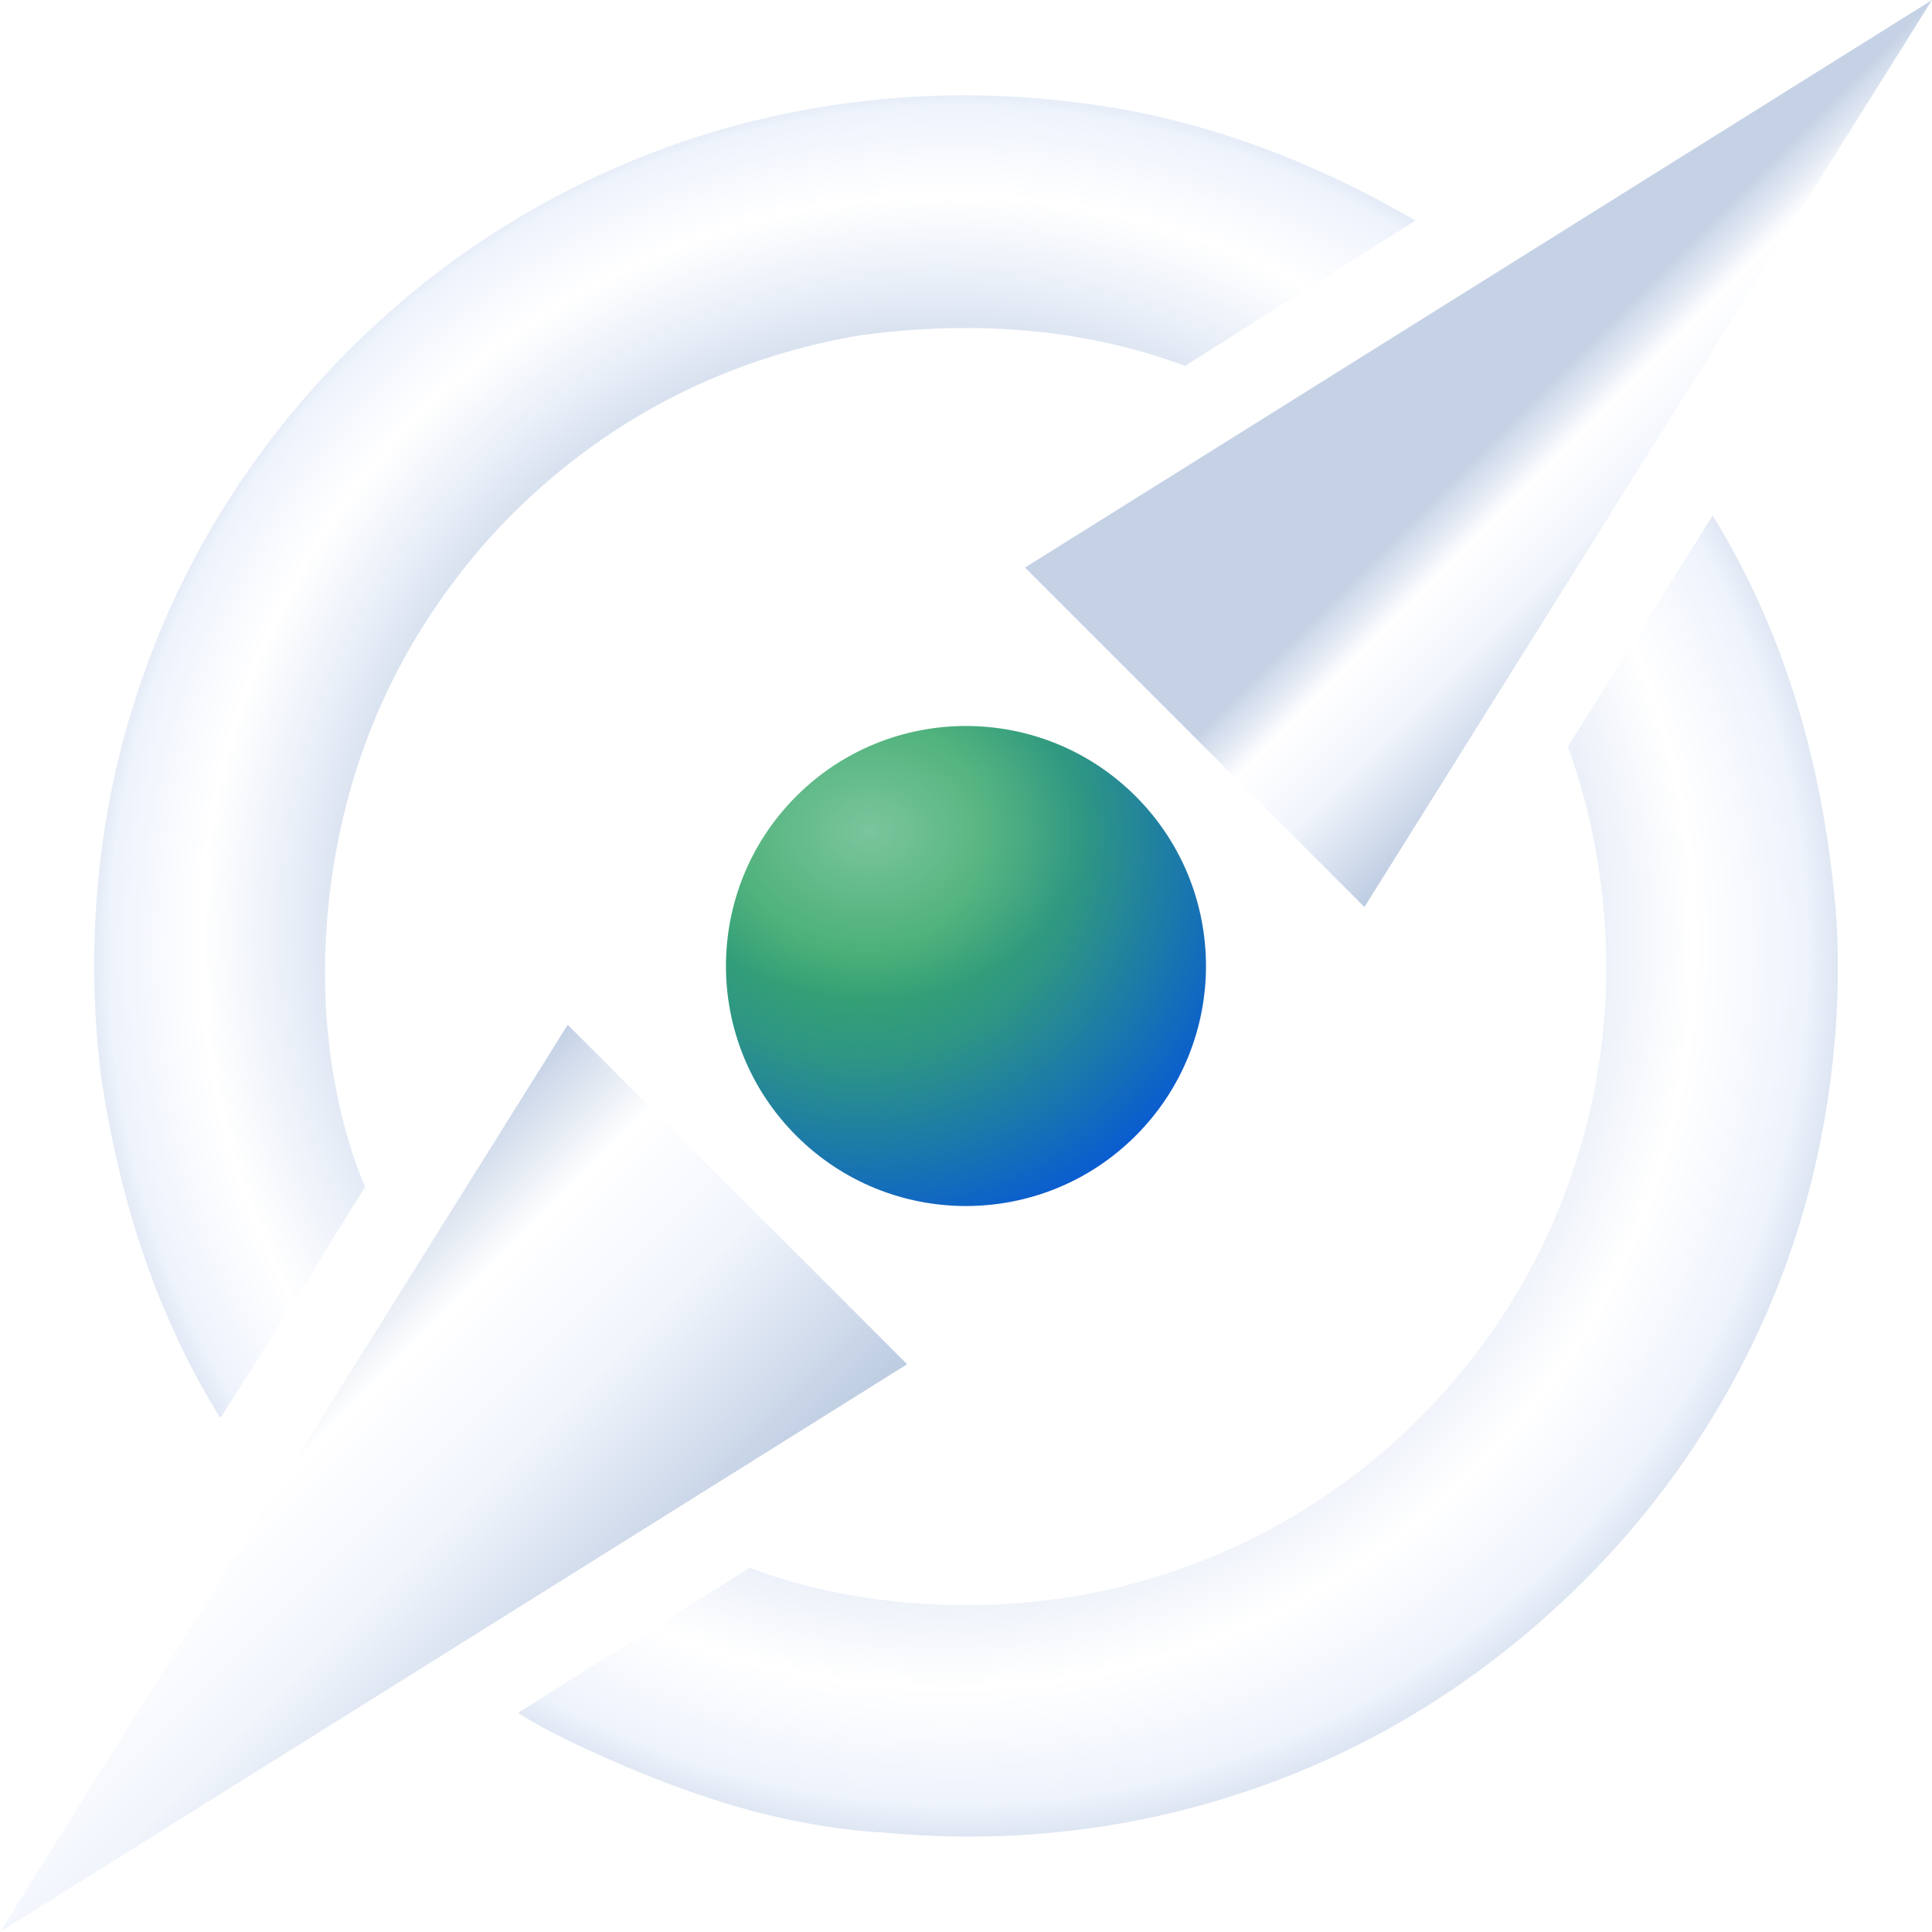
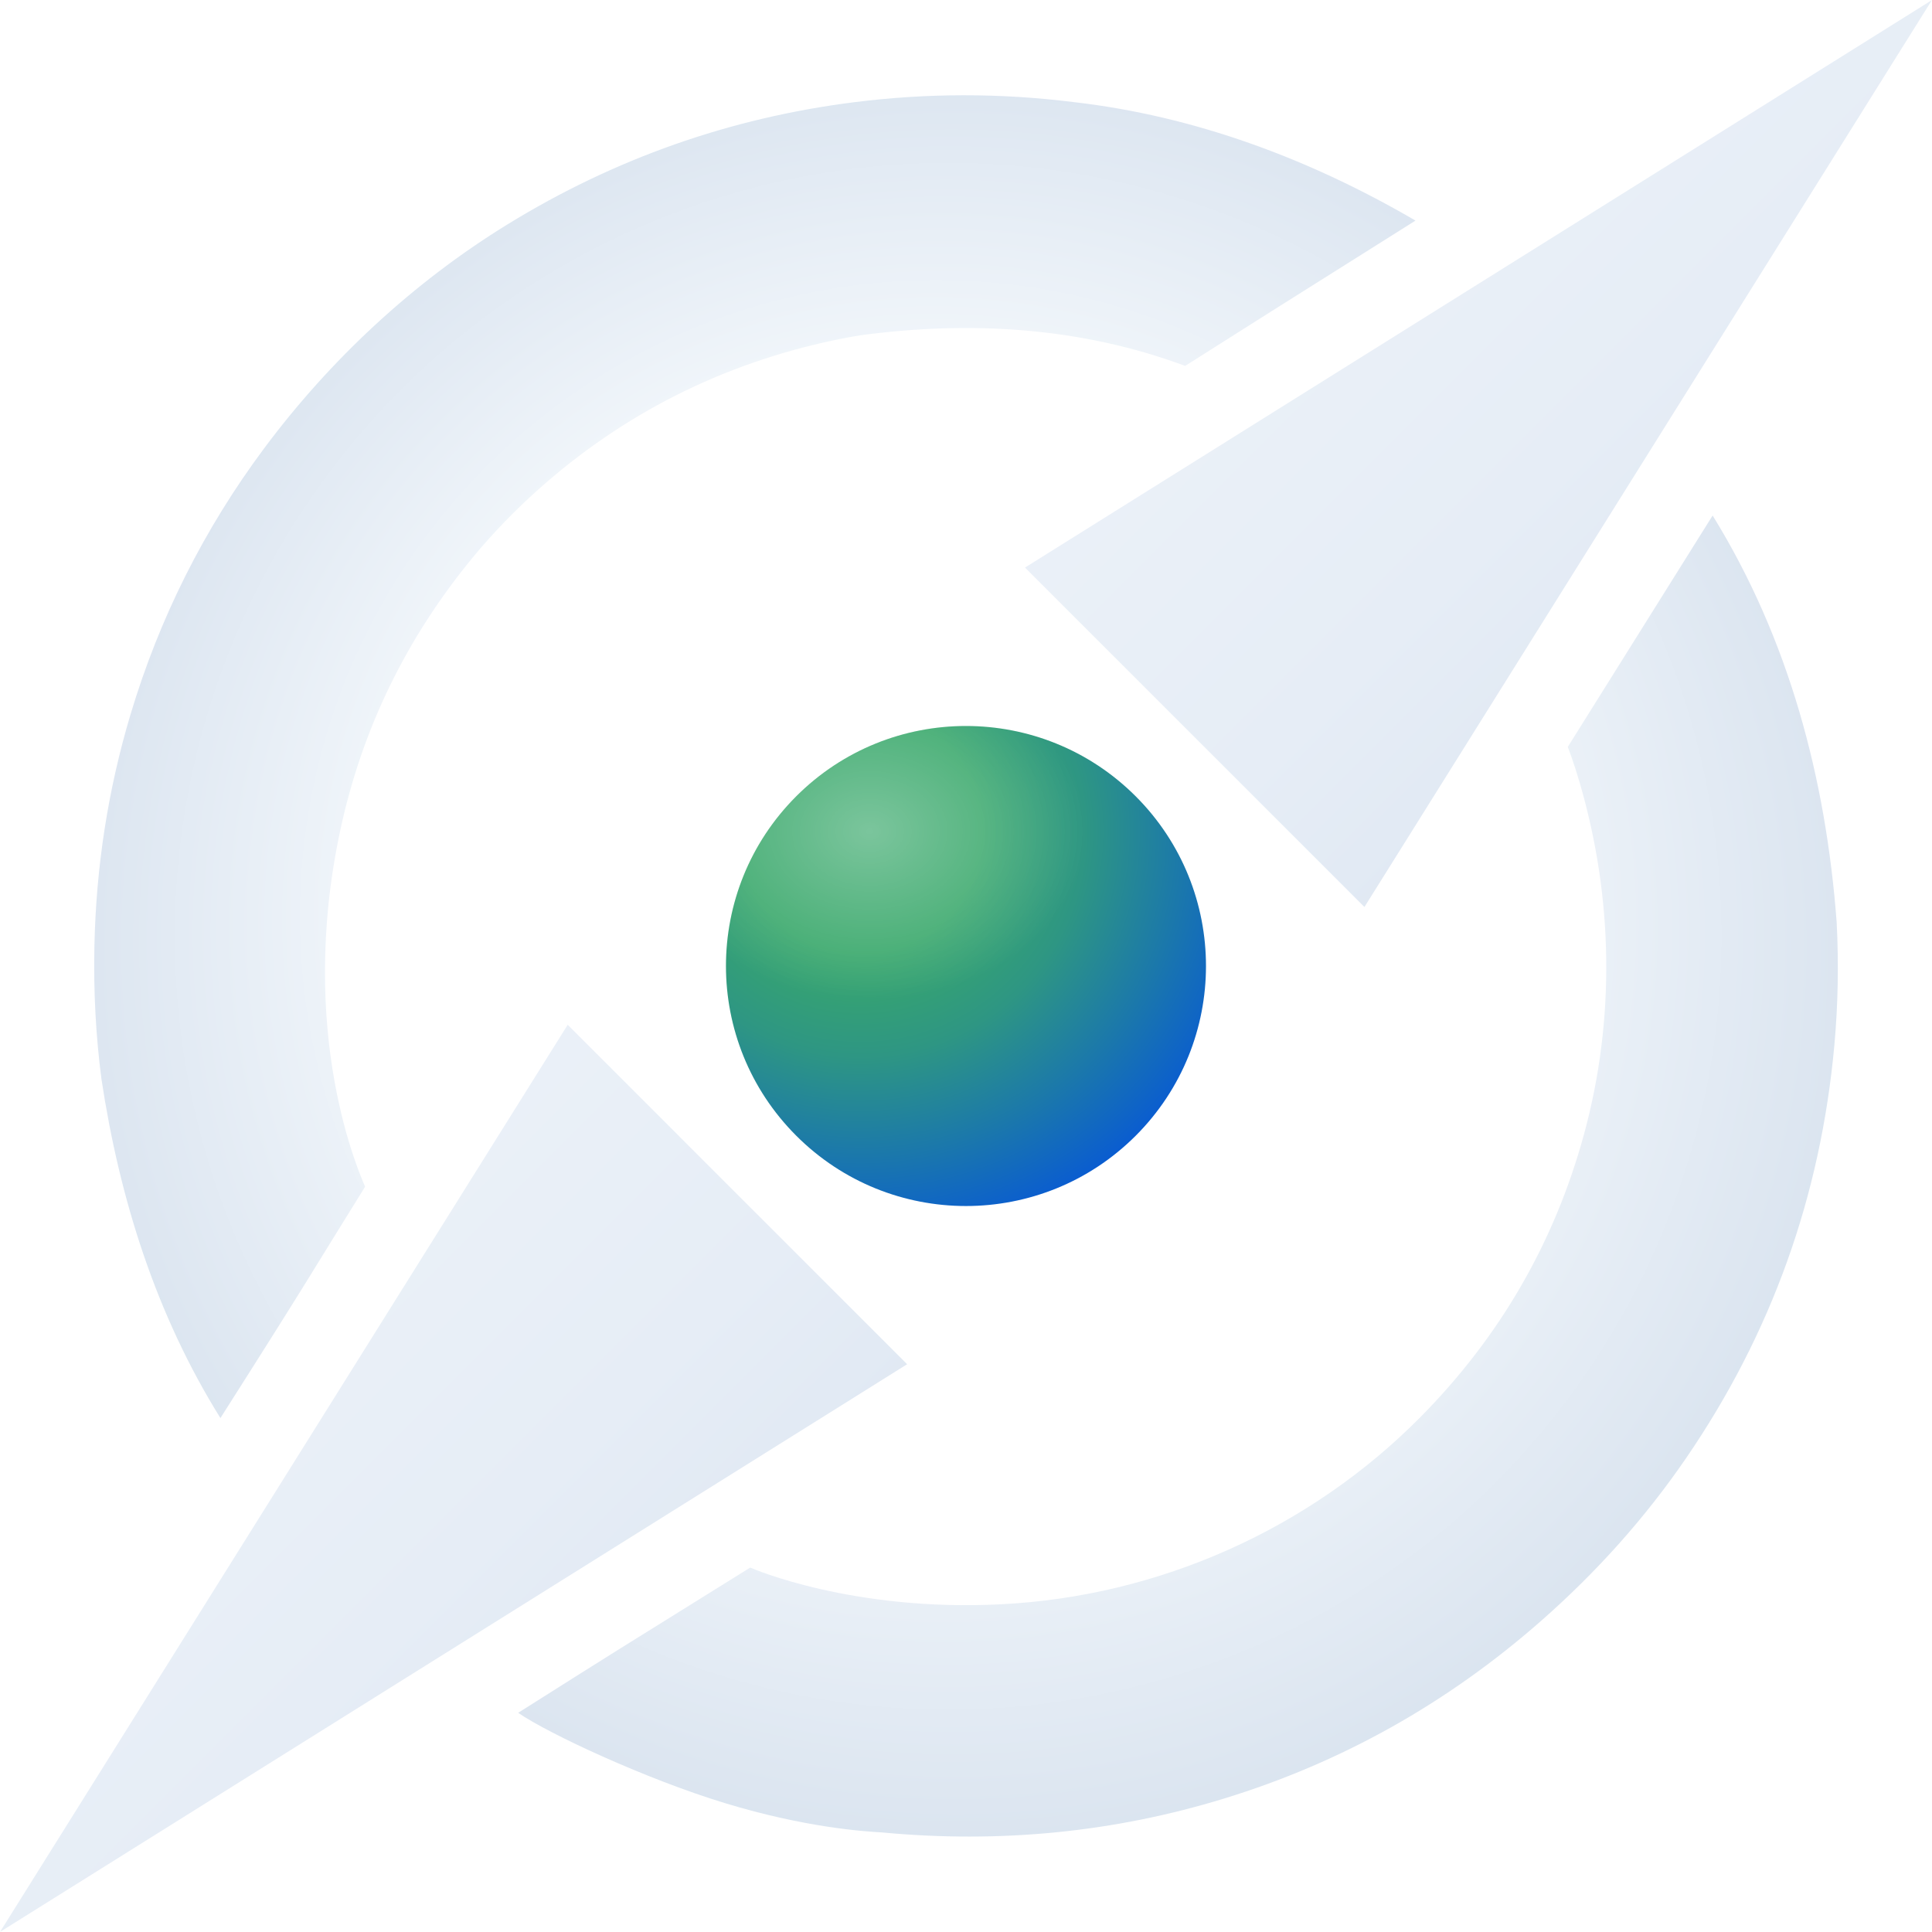
<svg xmlns="http://www.w3.org/2000/svg" width="500" zoomAndPan="magnify" viewBox="0 0 375 375" height="500" preserveAspectRatio="xMidYMid meet" version="1.0">
  <defs>
    <clipPath id="a3957e5701">
      <path d="M 198 0 L 375 0 L 375 177 L 198 177 Z M 198 0 " clip-rule="nonzero" />
    </clipPath>
    <clipPath id="6afbb346e6">
      <path d="M 342.047 -32.93 L 407.93 32.953 L 264.836 176.047 L 198.953 110.164 Z M 342.047 -32.93 " clip-rule="nonzero" />
    </clipPath>
    <clipPath id="dbfe783954">
      <path d="M 374.988 0.012 L 264.836 176.047 L 198.953 110.164 Z M 374.988 0.012 " clip-rule="nonzero" />
    </clipPath>
    <clipPath id="270e5b8c21">
      <path d="M 140 140 L 235 140 L 235 235 L 140 235 Z M 140 140 " clip-rule="nonzero" />
    </clipPath>
    <clipPath id="cd695f61e1">
      <path d="M 187.496 121.617 L 253.379 187.504 L 187.496 253.387 L 121.613 187.504 Z M 187.496 121.617 " clip-rule="nonzero" />
    </clipPath>
    <clipPath id="7e0fedd2f4">
      <path d="M 220.438 154.559 C 202.242 136.367 172.746 136.367 154.555 154.559 C 136.359 172.754 136.359 202.25 154.555 220.445 C 172.746 238.637 202.242 238.637 220.438 220.445 C 238.629 202.25 238.629 172.754 220.438 154.559 Z M 220.438 154.559 " clip-rule="nonzero" />
    </clipPath>
    <clipPath id="c3602e9733">
      <path d="M 0 198 L 177 198 L 177 375 L 0 375 Z M 0 198 " clip-rule="nonzero" />
    </clipPath>
    <clipPath id="f2a35fea8d">
      <path d="M 32.945 407.926 L -32.941 342.043 L 110.191 198.91 L 176.074 264.797 Z M 32.945 407.926 " clip-rule="nonzero" />
    </clipPath>
    <clipPath id="2d860f12f2">
      <path d="M 0.004 374.984 L 110.191 198.91 L 176.074 264.797 Z M 0.004 374.984 " clip-rule="nonzero" />
    </clipPath>
    <radialGradient id="acecore-sphere" gradientUnits="userSpaceOnUse" cx="167.0" cy="161.4" r="83.85">
      <stop offset="0%" stop-color="#39a86b" />
      <stop offset="28%" stop-color="#39a86b" />
      <stop offset="52%" stop-color="#2e9683" />
      <stop offset="75%" stop-color="#1b78ab" />
      <stop offset="100%" stop-color="#0656d9" />
    </radialGradient>
    <radialGradient id="acecore-light" gradientUnits="userSpaceOnUse" cx="0" cy="0" r="1" gradientTransform="matrix(41.925 0 0 32.608 168.86 161.4)">
      <stop stop-color="#fff" stop-opacity="0.333" />
      <stop offset="1" stop-color="#fff" stop-opacity="0" />
    </radialGradient>
-     <radialGradient id="outer-ink" gradientUnits="userSpaceOnUse" cx="187.5" cy="187.5" r="181" fx="170" fy="164">
-       <stop offset="0%" stop-color="#00011e" />
-       <stop offset="58%" stop-color="#030529" />
-       <stop offset="69%" stop-color="#141735" />
-       <stop offset="80%" stop-color="#434960" />
-       <stop offset="91%" stop-color="#181c3a" />
-       <stop offset="100%" stop-color="#00011e" />
+     <radialGradient id="outer-ink" gradientUnits="userSpaceOnUse" cx="187.5" cy="187.5" fx="171" fy="160" r="190">
+       <stop offset="0%" stop-color="#182039" />
+       <stop offset="58%" stop-color="#303950" />
+       <stop offset="100%" stop-color="#11182f" />
    </radialGradient>
-     <radialGradient id="outer-pale" gradientUnits="userSpaceOnUse" cx="187.5" cy="187.5" r="181" fx="170" fy="164">
-       <stop offset="0%" stop-color="#b4c1d8" />
-       <stop offset="58%" stop-color="#cbd6e8" />
-       <stop offset="69%" stop-color="#e7edf8" />
-       <stop offset="80%" stop-color="#ffffff" />
-       <stop offset="91%" stop-color="#edf2fb" />
-       <stop offset="100%" stop-color="#bbc8df" />
+     <radialGradient id="outer-pale" gradientUnits="userSpaceOnUse" cx="187.5" cy="187.5" fx="171" fy="160" r="190">
+       <stop offset="0%" stop-color="#e5ebf4" />
+       <stop offset="58%" stop-color="#f2f6fb" />
+       <stop offset="100%" stop-color="#dbe4ef" />
    </radialGradient>
-     <radialGradient id="outer-on-dark" gradientUnits="userSpaceOnUse" cx="187.5" cy="187.5" r="181" fx="170" fy="164">
-       <stop offset="0%" stop-color="#bdcbe0" />
-       <stop offset="58%" stop-color="#ccd7e8" />
-       <stop offset="69%" stop-color="#e8eef8" />
-       <stop offset="80%" stop-color="#ffffff" />
-       <stop offset="91%" stop-color="#eef3fc" />
-       <stop offset="100%" stop-color="#c1cee2" />
+     <radialGradient id="outer-on-dark" gradientUnits="userSpaceOnUse" cx="187.5" cy="187.5" fx="171" fy="160" r="190">
+       <stop offset="0%" stop-color="#e3ebf4" />
+       <stop offset="58%" stop-color="#f0f5fa" />
+       <stop offset="100%" stop-color="#d5e0ed" />
    </radialGradient>
-     <linearGradient id="outer-ink-arrow" gradientUnits="userSpaceOnUse" x1="187.5" y1="187.5" x2="221" y2="221">
-       <stop offset="0%" stop-color="#242a46" />
-       <stop offset="24%" stop-color="#6b728a" />
-       <stop offset="55%" stop-color="#343b56" />
-       <stop offset="100%" stop-color="#00011e" />
+     <linearGradient id="outer-ink-arrow" gradientUnits="userSpaceOnUse" x1="195" y1="0" x2="375" y2="180">
+       <stop offset="0%" stop-color="#2a334b" />
+       <stop offset="55%" stop-color="#1c253e" />
+       <stop offset="100%" stop-color="#101831" />
    </linearGradient>
-     <linearGradient id="outer-pale-arrow" gradientUnits="userSpaceOnUse" x1="155" y1="155" x2="221" y2="221">
-       <stop offset="0%" stop-color="#bfcee4" />
-       <stop offset="24%" stop-color="#ffffff" />
-       <stop offset="55%" stop-color="#edf2fc" />
-       <stop offset="100%" stop-color="#aebed9" />
+     <linearGradient id="outer-pale-arrow" gradientUnits="userSpaceOnUse" x1="0" y1="195" x2="180" y2="375">
+       <stop offset="0%" stop-color="#f2f6fb" />
+       <stop offset="55%" stop-color="#e8eef6" />
+       <stop offset="100%" stop-color="#dce5f0" />
    </linearGradient>
-     <linearGradient id="outer-on-dark-arrow" gradientUnits="userSpaceOnUse" x1="187.5" y1="187.5" x2="221" y2="221">
-       <stop offset="0%" stop-color="#c5d2e6" />
-       <stop offset="24%" stop-color="#ffffff" />
-       <stop offset="55%" stop-color="#f1f5fc" />
-       <stop offset="100%" stop-color="#bccbe1" />
+     <linearGradient id="outer-on-dark-arrow" gradientUnits="userSpaceOnUse" x1="195" y1="0" x2="375" y2="180">
+       <stop offset="0%" stop-color="#f0f5fa" />
+       <stop offset="55%" stop-color="#e6edf6" />
+       <stop offset="100%" stop-color="#d5e0ed" />
    </linearGradient>
-     <linearGradient id="outer-on-dark-pale-arrow" gradientUnits="userSpaceOnUse" x1="155" y1="155" x2="221" y2="221">
-       <stop offset="0%" stop-color="#c5d2e6" />
-       <stop offset="24%" stop-color="#ffffff" />
-       <stop offset="55%" stop-color="#f1f5fc" />
-       <stop offset="100%" stop-color="#bccbe1" />
+     <linearGradient id="outer-on-dark-pale-arrow" gradientUnits="userSpaceOnUse" x1="0" y1="195" x2="180" y2="375">
+       <stop offset="0%" stop-color="#f0f5fa" />
+       <stop offset="55%" stop-color="#e6edf6" />
+       <stop offset="100%" stop-color="#d5e0ed" />
    </linearGradient>
  </defs>
  <path class="outer-ink" fill="url(#outer-on-dark)" d="M 230.043 71.02 C 209.73 63.477 188.301 62.211 167 65.082 C 165.305 65.352 163.605 65.668 161.906 66.027 C 140.082 70.652 120.922 80.328 104.426 95.062 C 100.137 98.895 95.711 103.418 91.84 108.109 C 78.883 123.805 70.297 141.441 66.078 161.012 C 57.496 200.844 69.965 228.148 70.863 230.344 C 60.105 247.633 60.207 247.863 42.785 275.242 C 30.289 255.219 23.223 232.727 19.703 209.527 C 18.598 201.109 18.137 192.488 18.324 183.66 C 18.645 168.238 20.973 153.273 25.305 138.766 C 30.922 119.973 39.578 102.723 51.281 87.008 C 64.082 69.824 80.188 54.812 98.535 43.535 C 119.289 30.777 141.719 22.879 165.832 19.836 C 179.965 18.055 194.129 18.043 208.328 19.809 C 231.965 22.504 254.328 30.91 274.746 42.816 C 244.926 61.586 244.898 61.594 230.043 71.02 Z M 230.043 71.02 " fill-opacity="1" fill-rule="nonzero" />
  <path class="outer-pale" fill="url(#outer-on-dark)" d="M 145.617 304.262 C 146.184 304.527 165.508 312.844 194.297 311.391 C 224.988 309.848 254.219 296.781 275.73 275.035 C 291.141 259.453 301.715 241.168 307.449 220.18 C 313.566 197.777 313.113 174.191 306.637 151.988 C 305.469 147.992 304.418 145.238 304.305 144.977 C 313.676 130.012 313.672 130.012 332.418 100.066 C 347.242 124.035 354.406 151.129 356.496 179.016 C 356.906 187.043 356.758 194.957 356.059 202.754 C 353.41 232.145 343.805 258.914 327.238 283.07 C 319.359 294.562 309.965 305.094 299.066 314.664 C 280.883 330.625 260.398 342.098 237.613 349.09 C 216.266 355.641 194.117 357.836 171.168 355.672 C 167.766 355.48 156.367 354.75 140.746 349.996 C 125.5 345.359 106.641 336.617 100.574 332.457 C 118.953 320.832 118.988 320.824 145.617 304.262 Z M 145.617 304.262 " fill-opacity="1" fill-rule="nonzero" />
  <g clip-path="url(#a3957e5701)">
    <g clip-path="url(#6afbb346e6)">
      <g clip-path="url(#dbfe783954)">
        <path class="outer-ink outer-arrow" fill="url(#outer-on-dark-arrow)" d="M 342.047 -32.93 L 407.93 32.953 L 264.836 176.047 L 198.953 110.164 Z M 342.047 -32.93 " fill-opacity="1" fill-rule="nonzero" />
      </g>
    </g>
  </g>
  <g clip-path="url(#270e5b8c21)">
    <g clip-path="url(#cd695f61e1)">
      <g clip-path="url(#7e0fedd2f4)">
        <path fill="url(#acecore-sphere)" d="M 187.496 121.617 L 253.379 187.504 L 187.496 253.387 L 121.613 187.504 Z M 187.496 121.617 " fill-opacity="1" fill-rule="nonzero" />
        <path fill="url(#acecore-light)" d="M 187.496 121.617 L 253.379 187.504 L 187.496 253.387 L 121.613 187.504 Z M 187.496 121.617 " fill-opacity="1" fill-rule="nonzero" />
      </g>
    </g>
  </g>
  <g clip-path="url(#c3602e9733)">
    <g clip-path="url(#f2a35fea8d)">
      <g clip-path="url(#2d860f12f2)">
        <path class="outer-pale outer-arrow" fill="url(#outer-on-dark-pale-arrow)" d="M 32.945 407.926 L -32.941 342.043 L 110.191 198.91 L 176.074 264.797 Z M 32.945 407.926 " fill-opacity="1" fill-rule="nonzero" />
      </g>
    </g>
  </g>
</svg>
